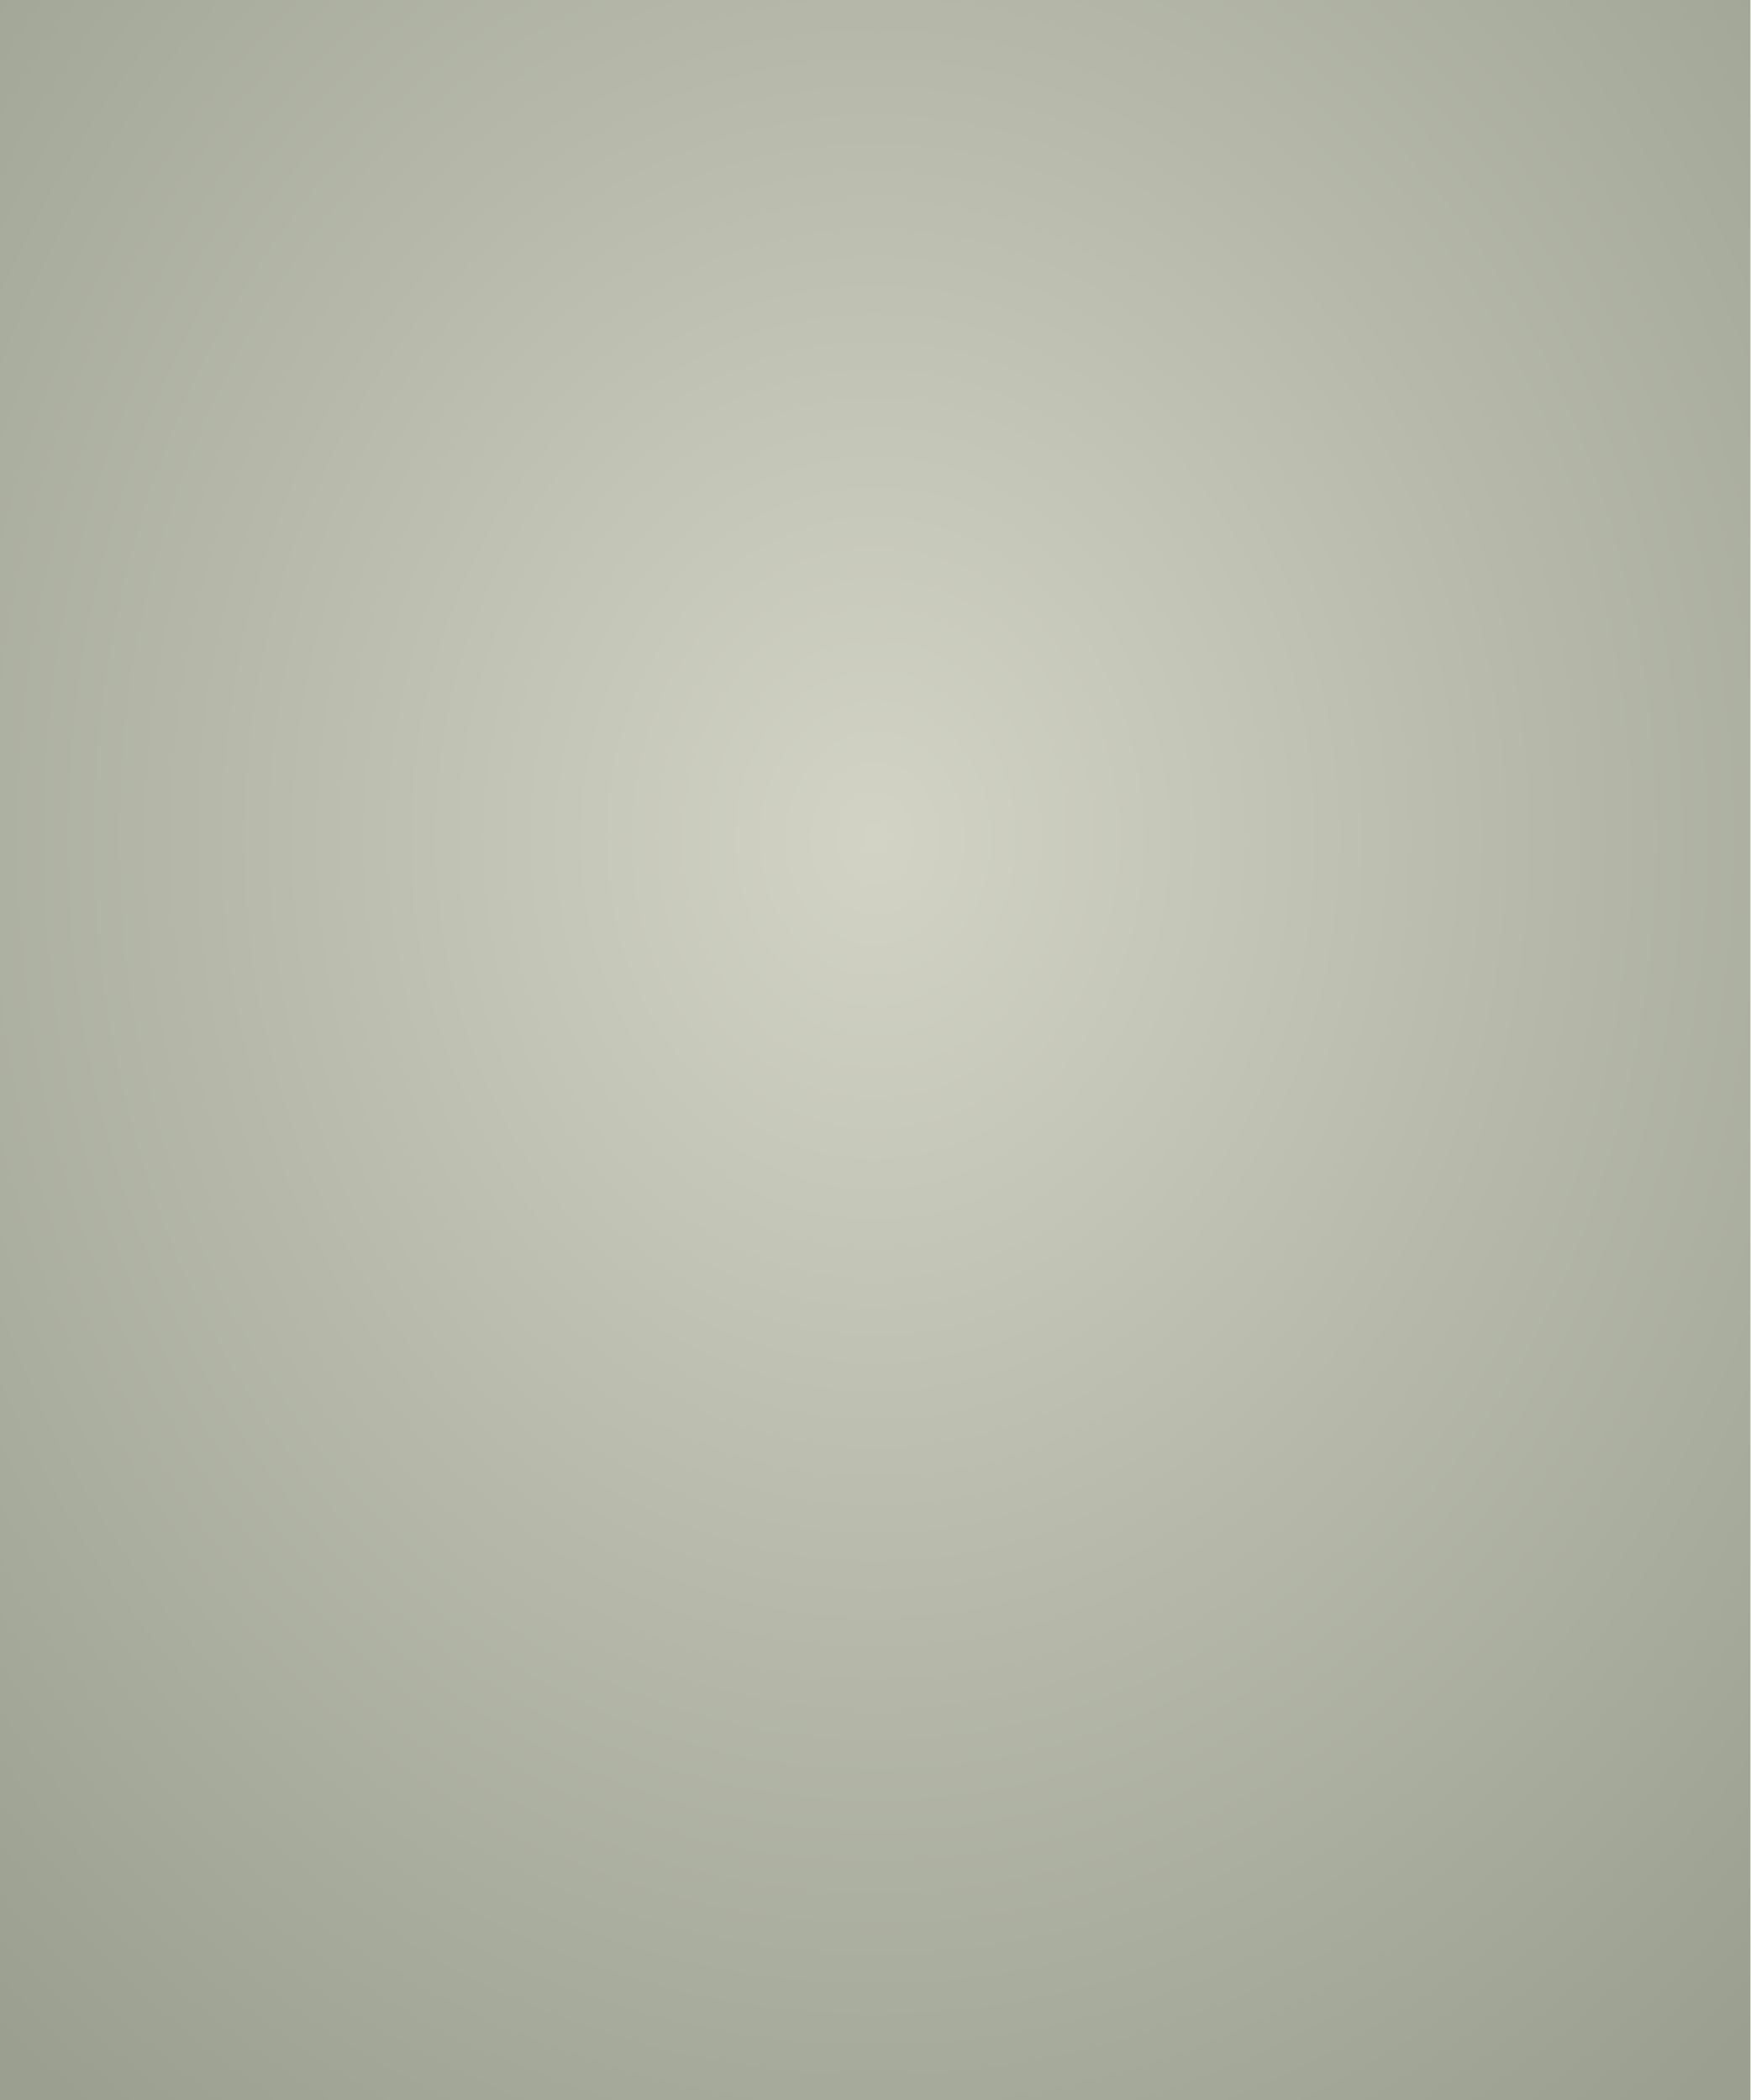
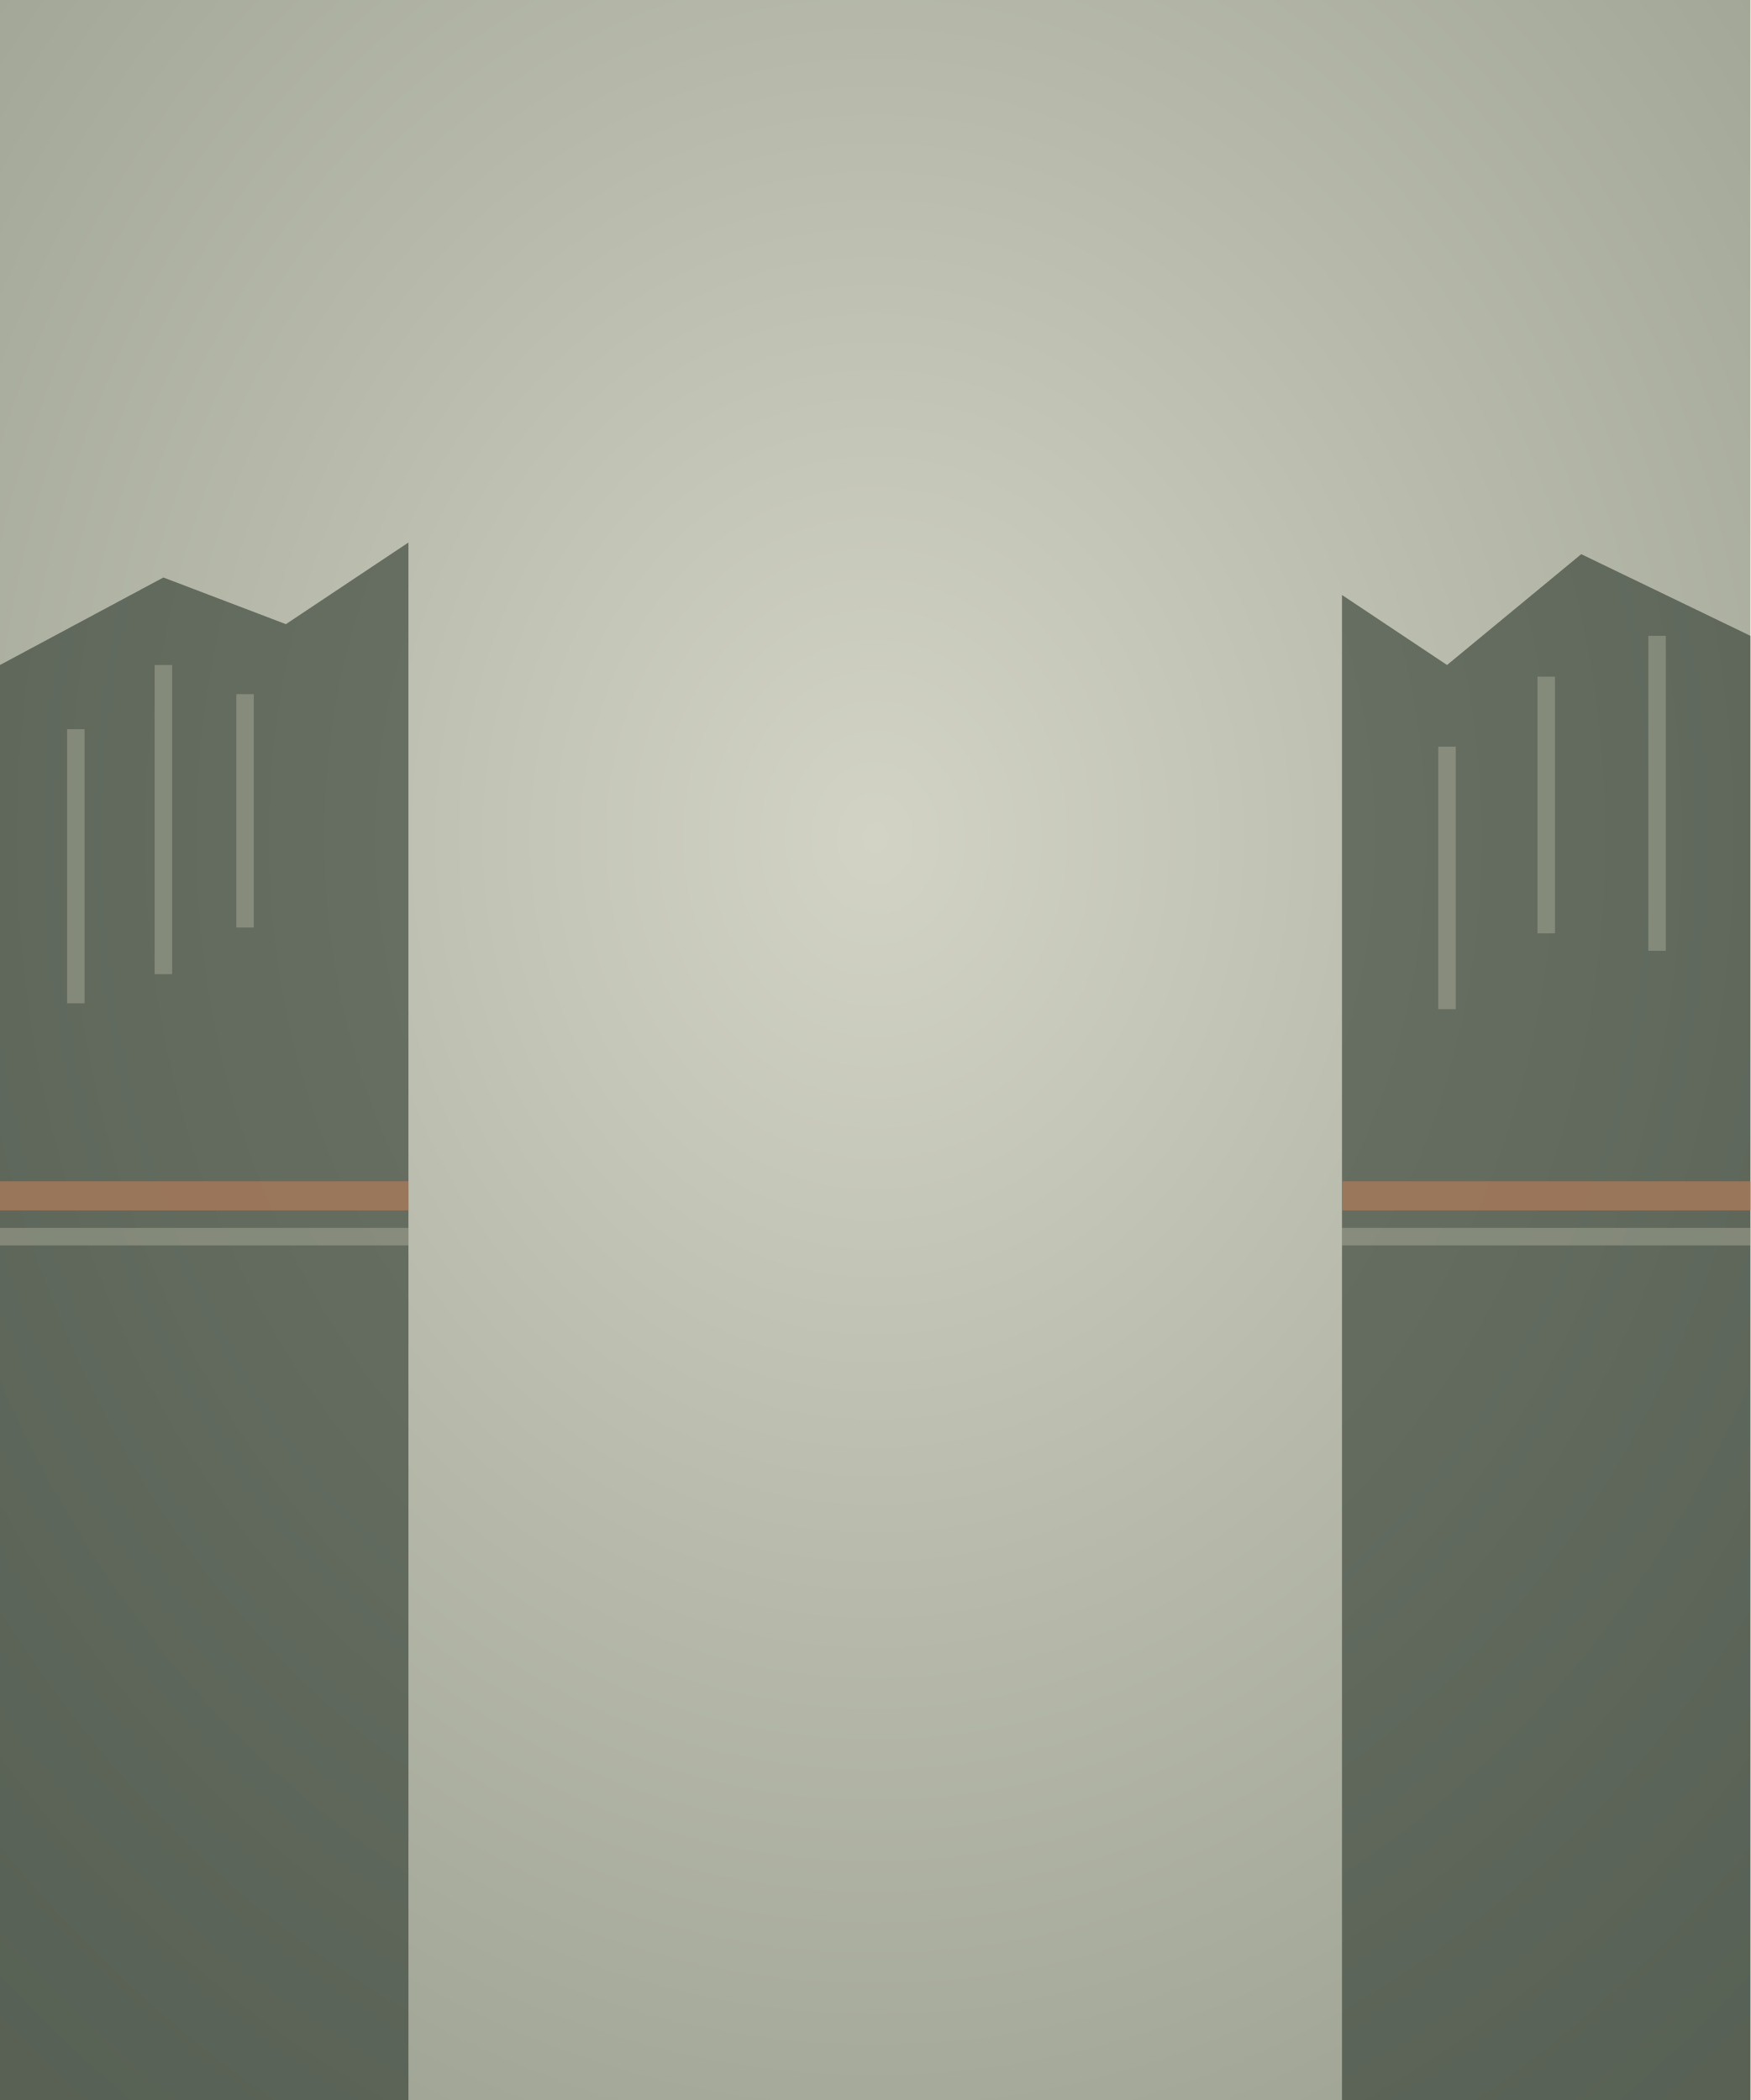
<svg xmlns="http://www.w3.org/2000/svg" viewBox="0 0 300 360">
  <defs>
    <radialGradient id="bgG" cx=".5" cy=".4" r=".75">
      <stop offset="0" stop-color="#d2d3c4" />
      <stop offset="1" stop-color="#9a9f90" />
    </radialGradient>
  </defs>
  <rect width="300" height="360" fill="url(#bgG)" />
+   <path d="M0 114 28 99l21 8 21-14v267H0zm230-12 18 12 23-19 29 14v251h-70z" fill="#27332a" opacity=".58" />
+   <path d="M13 125v47m15-58v53m14-48v40m206-31v45m17-57v44m19-51v54M0 212h70m160 0h70" stroke="#c7c7af" stroke-opacity=".35" stroke-width="3" />
+   <path d="M0 205h70m160 0h70" stroke="#a87859" stroke-opacity=".8" stroke-width="5" />
</svg>
